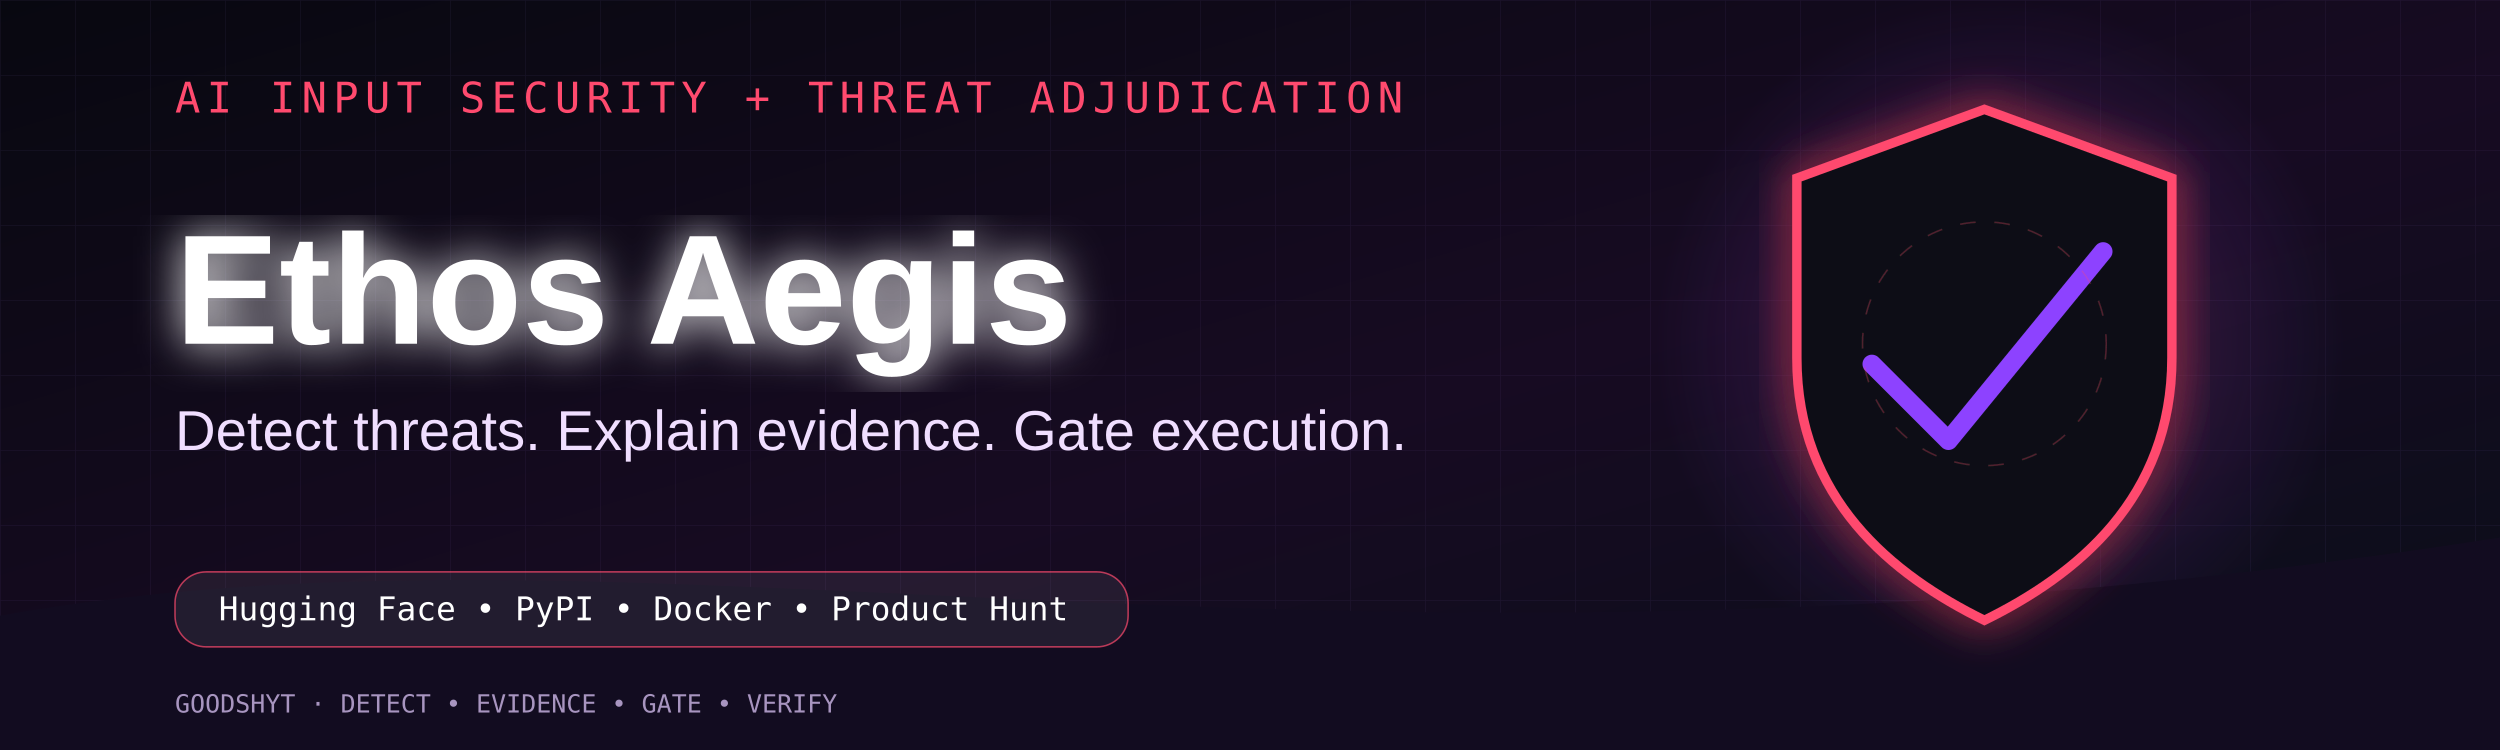
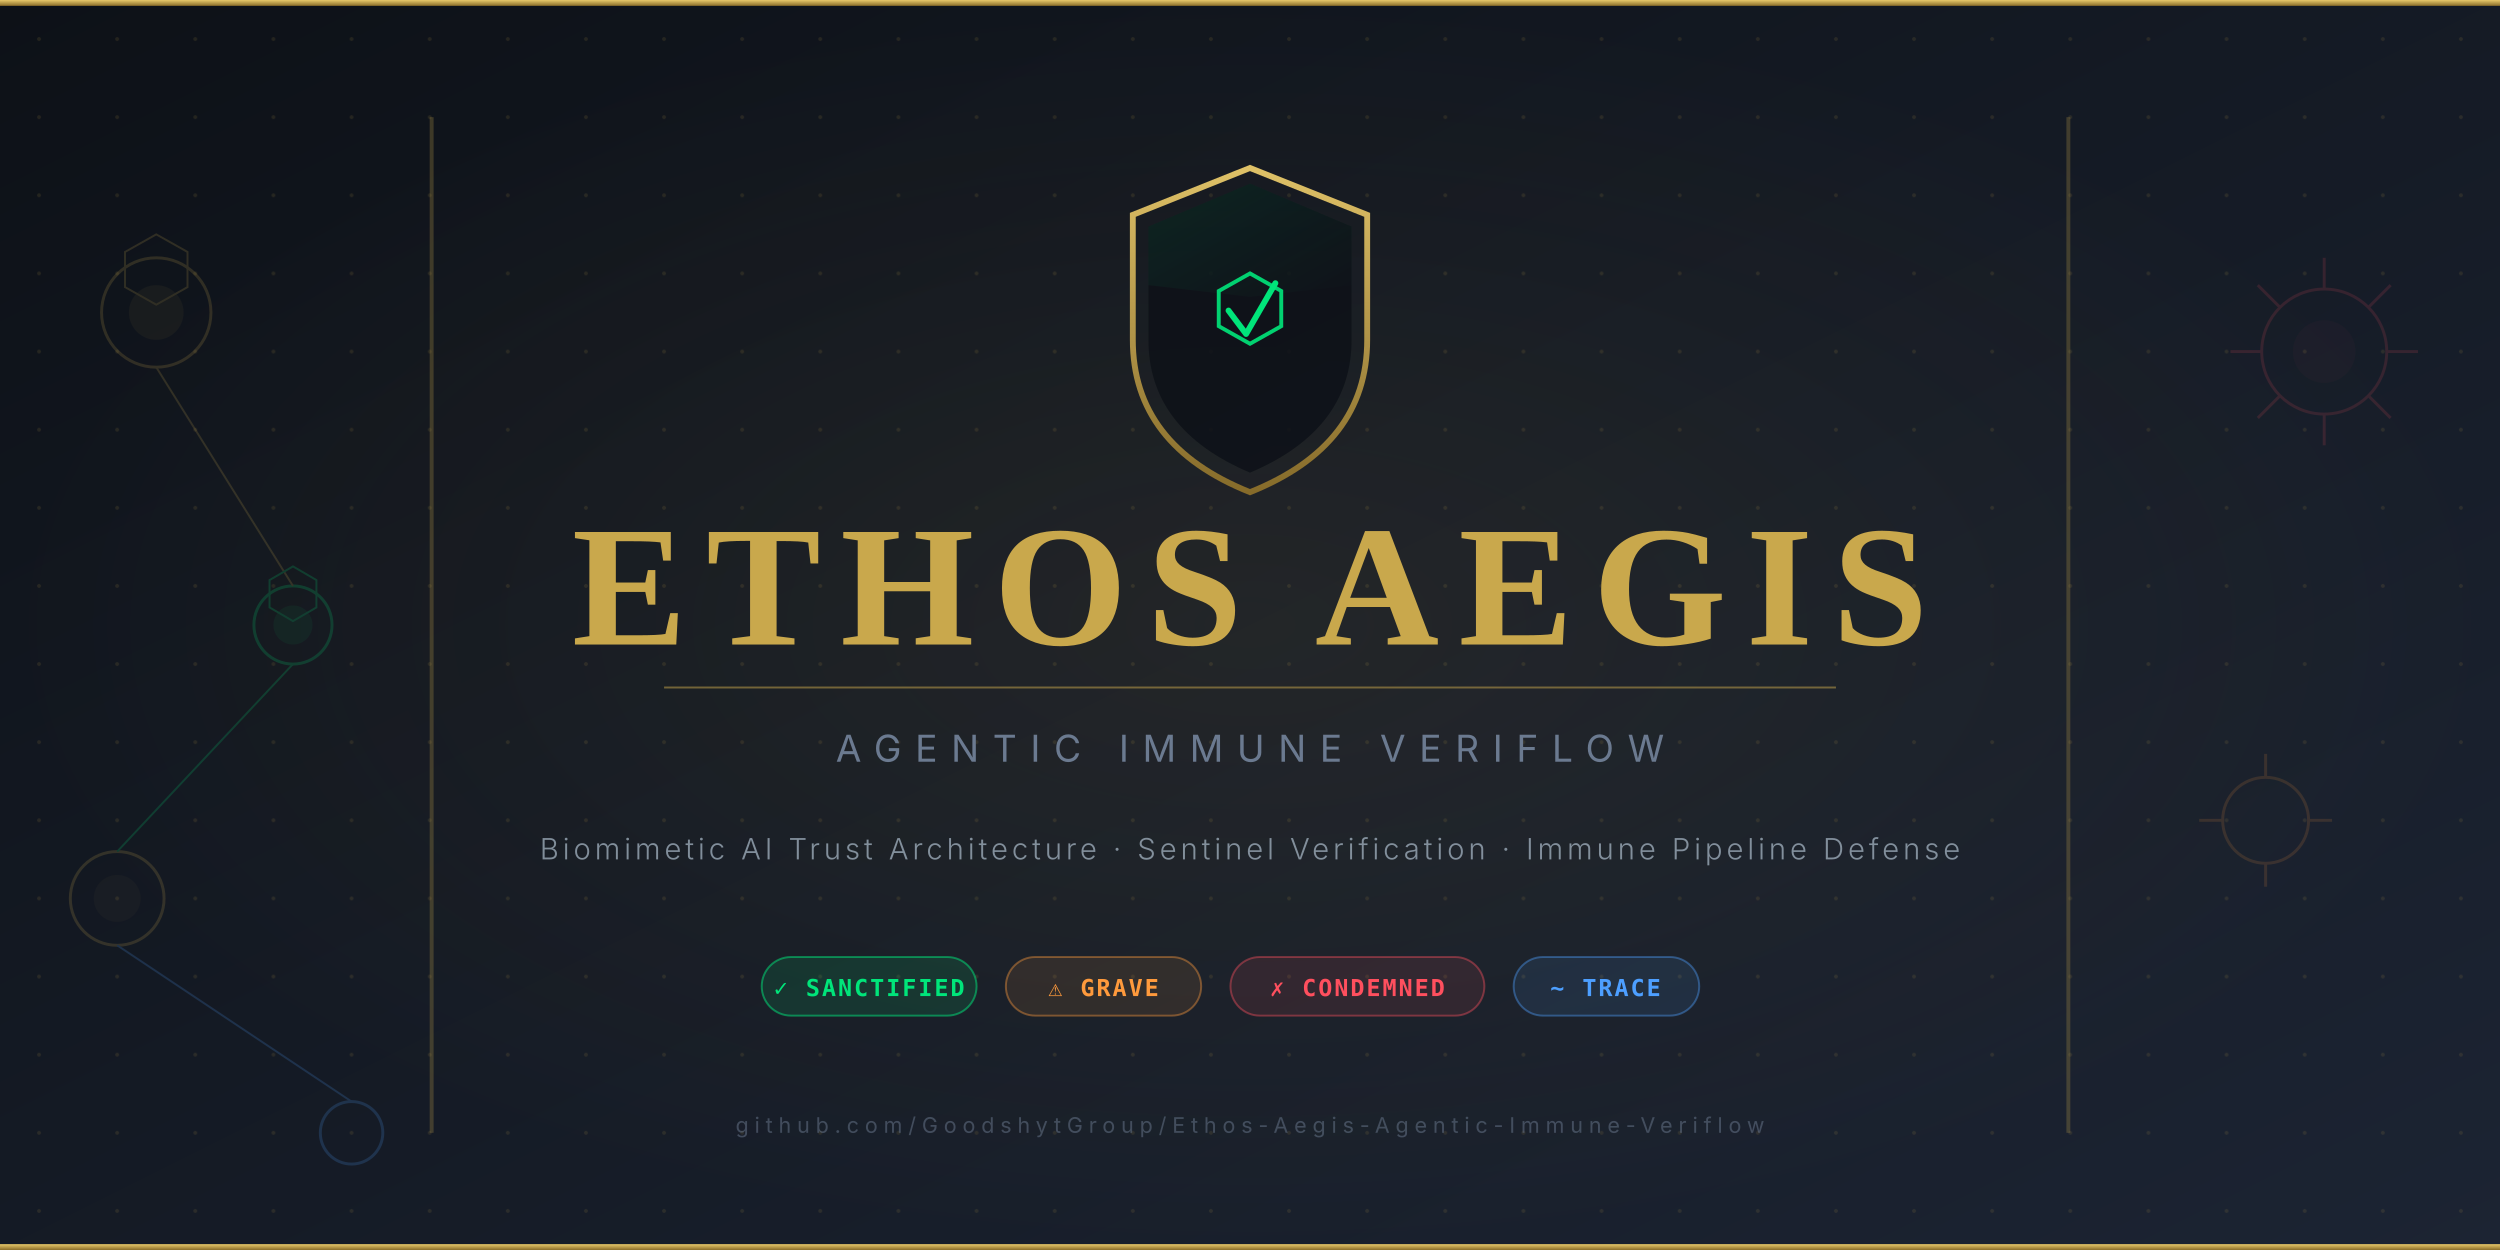
- <svg xmlns="http://www.w3.org/2000/svg" width="1600" height="480" viewBox="0 0 1600 480" role="img" aria-label="Ethos Aegis visual system hero">
+ <svg xmlns="http://www.w3.org/2000/svg" viewBox="0 0 1280 640" width="1280" height="640" role="img" aria-label="Ethos Aegis social banner">
  <defs>
-     <linearGradient id="b" x1="0" y1="0" x2="1" y2="1">
-       <stop stop-color="#080810" />
-       <stop offset=".55" stop-color="#170B22" />
-       <stop offset="1" stop-color="#090E18" />
+     <linearGradient id="bgGrad" x1="0%" y1="0%" x2="100%" y2="100%">
+       <stop offset="0%" style="stop-color:#0D1117;stop-opacity:1" />
+       <stop offset="100%" style="stop-color:#1C2433;stop-opacity:1" />
    </linearGradient>
-     <radialGradient id="h">
-       <stop stop-color="#FF4A6E" stop-opacity=".3" />
-       <stop offset="1" stop-color="#8D42FF" stop-opacity="0" />
+     <linearGradient id="goldGrad" x1="0%" y1="0%" x2="0%" y2="100%">
+       <stop offset="0%" style="stop-color:#E8C96A;stop-opacity:1" />
+       <stop offset="100%" style="stop-color:#8B6E2A;stop-opacity:1" />
+     </linearGradient>
+     <linearGradient id="greenGlow" x1="0%" y1="0%" x2="100%" y2="100%">
+       <stop offset="0%" style="stop-color:#00E57A;stop-opacity:0.15" />
+       <stop offset="100%" style="stop-color:#00E57A;stop-opacity:0" />
+     </linearGradient>
+     <radialGradient id="centerGlow" cx="50%" cy="50%" r="50%">
+       <stop offset="0%" style="stop-color:#C9A84C;stop-opacity:0.08" />
+       <stop offset="100%" style="stop-color:#C9A84C;stop-opacity:0" />
    </radialGradient>
-     <pattern id="g" width="48" height="48" patternUnits="userSpaceOnUse">
-       <path d="M48 0H0V48" fill="none" stroke="#B68CFF" stroke-opacity=".07" />
+     <pattern id="grid" x="0" y="0" width="40" height="40" patternUnits="userSpaceOnUse">
+       <circle cx="20" cy="20" r="1" fill="#C9A84C" opacity="0.12" />
    </pattern>
-     <filter id="z">
-       <feGaussianBlur stdDeviation="14" result="x" />
-       <feMerge>
-         <feMergeNode in="x" />
-         <feMergeNode in="SourceGraphic" />
-       </feMerge>
-     </filter>
  </defs>
-   <rect width="1600" height="480" fill="url(#b)" />
-   <rect width="1600" height="480" fill="url(#g)" />
-   <circle cx="1280" cy="220" r="220" fill="url(#h)" />
-   <path d="M0 394C420 320 860 460 1600 344V480H0Z" fill="#120C20" />
-   <g transform="translate(1120 70)" filter="url(#z)">
-     <path d="M150 0l120 44v115c0 90-61 139-120 168C91 298 30 249 30 159V44Z" fill="#0D1117" stroke="#FF4A6E" stroke-width="6" />
-     <path d="M78 163l49 49 99-121" fill="none" stroke="#8D42FF" stroke-width="12" stroke-linecap="round" stroke-linejoin="round" />
-     <circle cx="150" cy="150" r="78" fill="none" stroke="#FF4A6E" stroke-opacity=".28" stroke-dasharray="10 12" />
+   <rect width="1280" height="640" fill="url(#bgGrad)" />
+   <rect width="1280" height="640" fill="url(#grid)" />
+   <rect width="1280" height="640" fill="url(#centerGlow)" />
+   <g opacity="0.18" transform="translate(0,0)">
+     <circle cx="80" cy="160" r="28" fill="none" stroke="#C9A84C" stroke-width="1.5" />
+     <circle cx="80" cy="160" r="14" fill="#C9A84C" opacity="0.3" />
+     <circle cx="150" cy="320" r="20" fill="none" stroke="#00E57A" stroke-width="1.5" />
+     <circle cx="150" cy="320" r="10" fill="#00E57A" opacity="0.3" />
+     <circle cx="60" cy="460" r="24" fill="none" stroke="#C9A84C" stroke-width="1.5" />
+     <circle cx="60" cy="460" r="12" fill="#C9A84C" opacity="0.2" />
+     <circle cx="180" cy="580" r="16" fill="none" stroke="#4D9FFF" stroke-width="1.5" />
+     <line x1="80" y1="188" x2="150" y2="300" stroke="#C9A84C" stroke-width="1" />
+     <line x1="150" y1="340" x2="60" y2="436" stroke="#00E57A" stroke-width="1" />
+     <line x1="60" y1="484" x2="180" y2="564" stroke="#4D9FFF" stroke-width="1" />
+     <polygon points="80,120 96,129 96,147 80,156 64,147 64,129" fill="none" stroke="#C9A84C" stroke-width="1" />
+     <polygon points="150,290 162,297 162,311 150,318 138,311 138,297" fill="none" stroke="#00E57A" stroke-width="1" />
  </g>
-   <text x="112" y="72" font-family="monospace" font-size="27" letter-spacing="4" fill="#FF4A6E">AI INPUT SECURITY + THREAT ADJUDICATION</text>
-   <text x="112" y="220" font-family="Arial" font-size="100" font-weight="800" fill="#fff" filter="url(#z)">Ethos Aegis</text>
-   <text x="112" y="288" font-family="Arial" font-size="36" fill="#F0DEFF">Detect threats. Explain evidence. Gate execution.</text>
-   <g transform="translate(112 366)">
-     <rect width="610" height="48" rx="20" fill="#fff" fill-opacity=".07" stroke="#FF4A6E" stroke-opacity=".7" />
-     <text x="28" y="31" font-family="monospace" font-size="21" fill="#fff">Hugging Face  •  PyPI  •  Docker  •  Product Hunt</text>
+   <g opacity="0.14" transform="translate(1100,0)">
+     <circle cx="90" cy="180" r="32" fill="none" stroke="#FF4F5E" stroke-width="1.5" />
+     <circle cx="90" cy="180" r="16" fill="#FF4F5E" opacity="0.2" />
+     <line x1="90" y1="148" x2="90" y2="132" stroke="#FF4F5E" stroke-width="1.5" />
+     <line x1="90" y1="212" x2="90" y2="228" stroke="#FF4F5E" stroke-width="1.5" />
+     <line x1="122" y1="180" x2="138" y2="180" stroke="#FF4F5E" stroke-width="1.5" />
+     <line x1="58" y1="180" x2="42" y2="180" stroke="#FF4F5E" stroke-width="1.5" />
+     <line x1="113" y1="157" x2="124" y2="146" stroke="#FF4F5E" stroke-width="1.5" />
+     <line x1="67" y1="203" x2="56" y2="214" stroke="#FF4F5E" stroke-width="1.5" />
+     <line x1="67" y1="157" x2="56" y2="146" stroke="#FF4F5E" stroke-width="1.5" />
+     <line x1="113" y1="203" x2="124" y2="214" stroke="#FF4F5E" stroke-width="1.5" />
+     <circle cx="60" cy="420" r="22" fill="none" stroke="#FF9A3C" stroke-width="1.5" />
+     <line x1="60" y1="398" x2="60" y2="386" stroke="#FF9A3C" stroke-width="1.5" />
+     <line x1="60" y1="442" x2="60" y2="454" stroke="#FF9A3C" stroke-width="1.5" />
+     <line x1="82" y1="420" x2="94" y2="420" stroke="#FF9A3C" stroke-width="1.5" />
+     <line x1="38" y1="420" x2="26" y2="420" stroke="#FF9A3C" stroke-width="1.5" />
  </g>
-   <text x="112" y="456" font-family="monospace" font-size="16" fill="#A895C0">GOODSHYT  ·  DETECT • EVIDENCE • GATE • VERIFY</text>
+   <rect x="0" y="0" width="1280" height="3" fill="url(#goldGrad)" />
+   <rect x="0" y="637" width="1280" height="3" fill="url(#goldGrad)" />
+   <rect x="220" y="60" width="2" height="520" fill="#C9A84C" opacity="0.25" />
+   <rect x="1058" y="60" width="2" height="520" fill="#C9A84C" opacity="0.25" />
+   <g transform="translate(560, 80)">
+     <path d="M80 6 L140 30 L140 94 Q140 148 80 172 Q20 148 20 94 L20 30 Z" fill="none" stroke="url(#goldGrad)" stroke-width="3" opacity="0.95" />
+     <path d="M80 14 L132 36 L132 94 Q132 140 80 162 Q28 140 28 94 L28 36 Z" fill="#0D1117" opacity="0.85" />
+     <path d="M80 14 L132 36 L132 66 Q132 66 80 72 Q28 66 28 66 L28 36 Z" fill="url(#greenGlow)" opacity="0.6" />
+     <polygon points="80,60 96,69 96,87 80,96 64,87 64,69" fill="none" stroke="#00E57A" stroke-width="2" opacity="0.9" />
+     <polyline points="69,79 78,91 93,65" fill="none" stroke="#00E57A" stroke-width="3" stroke-linecap="round" stroke-linejoin="round" />
+   </g>
+   <text x="640" y="330" font-family="Georgia, 'Times New Roman', serif" font-size="88" font-weight="700" letter-spacing="10" fill="#C9A84C" text-anchor="middle">ETHOS AEGIS</text>
+   <line x1="340" y1="352" x2="940" y2="352" stroke="#C9A84C" stroke-width="1" opacity="0.5" />
+   <text x="640" y="390" font-family="'Inter', 'Helvetica Neue', Arial, sans-serif" font-size="19" font-weight="400" letter-spacing="7" fill="#6B7A90" text-anchor="middle">AGENTIC IMMUNE VERIFLOW</text>
+   <text x="640" y="440" font-family="'Inter', 'Helvetica Neue', Arial, sans-serif" font-size="15" font-weight="300" letter-spacing="2" fill="#9BAAB8" opacity="0.8" text-anchor="middle">Biomimetic AI Trust Architecture · Sentinel Verification · Immune Pipeline Defense</text>
+   <rect x="390" y="490" width="110" height="30" rx="15" fill="#00E57A" opacity="0.12" />
+   <rect x="390" y="490" width="110" height="30" rx="15" fill="none" stroke="#00E57A" stroke-width="1" opacity="0.5" />
+   <text x="445" y="510" font-family="'JetBrains Mono', monospace" font-size="12" letter-spacing="1" fill="#00E57A" text-anchor="middle" font-weight="600">✓ SANCTIFIED</text>
+   <rect x="515" y="490" width="100" height="30" rx="15" fill="#FF9A3C" opacity="0.1" />
+   <rect x="515" y="490" width="100" height="30" rx="15" fill="none" stroke="#FF9A3C" stroke-width="1" opacity="0.4" />
+   <text x="565" y="510" font-family="'JetBrains Mono', monospace" font-size="12" letter-spacing="1" fill="#FF9A3C" text-anchor="middle" font-weight="600">⚠ GRAVE</text>
+   <rect x="630" y="490" width="130" height="30" rx="15" fill="#FF4F5E" opacity="0.1" />
+   <rect x="630" y="490" width="130" height="30" rx="15" fill="none" stroke="#FF4F5E" stroke-width="1" opacity="0.4" />
+   <text x="695" y="510" font-family="'JetBrains Mono', monospace" font-size="12" letter-spacing="1" fill="#FF4F5E" text-anchor="middle" font-weight="600">✗ CONDEMNED</text>
+   <rect x="775" y="490" width="95" height="30" rx="15" fill="#4D9FFF" opacity="0.1" />
+   <rect x="775" y="490" width="95" height="30" rx="15" fill="none" stroke="#4D9FFF" stroke-width="1" opacity="0.4" />
+   <text x="822" y="510" font-family="'JetBrains Mono', monospace" font-size="12" letter-spacing="1" fill="#4D9FFF" text-anchor="middle" font-weight="600">~ TRACE</text>
+   <text x="640" y="580" font-family="'Inter', 'Helvetica Neue', Arial, sans-serif" font-size="11" letter-spacing="3" fill="#6B7A90" opacity="0.5" text-anchor="middle">github.com/GoodshytGroup/Ethos-Aegis-Agentic-Immune-Veriflow</text>
</svg>
